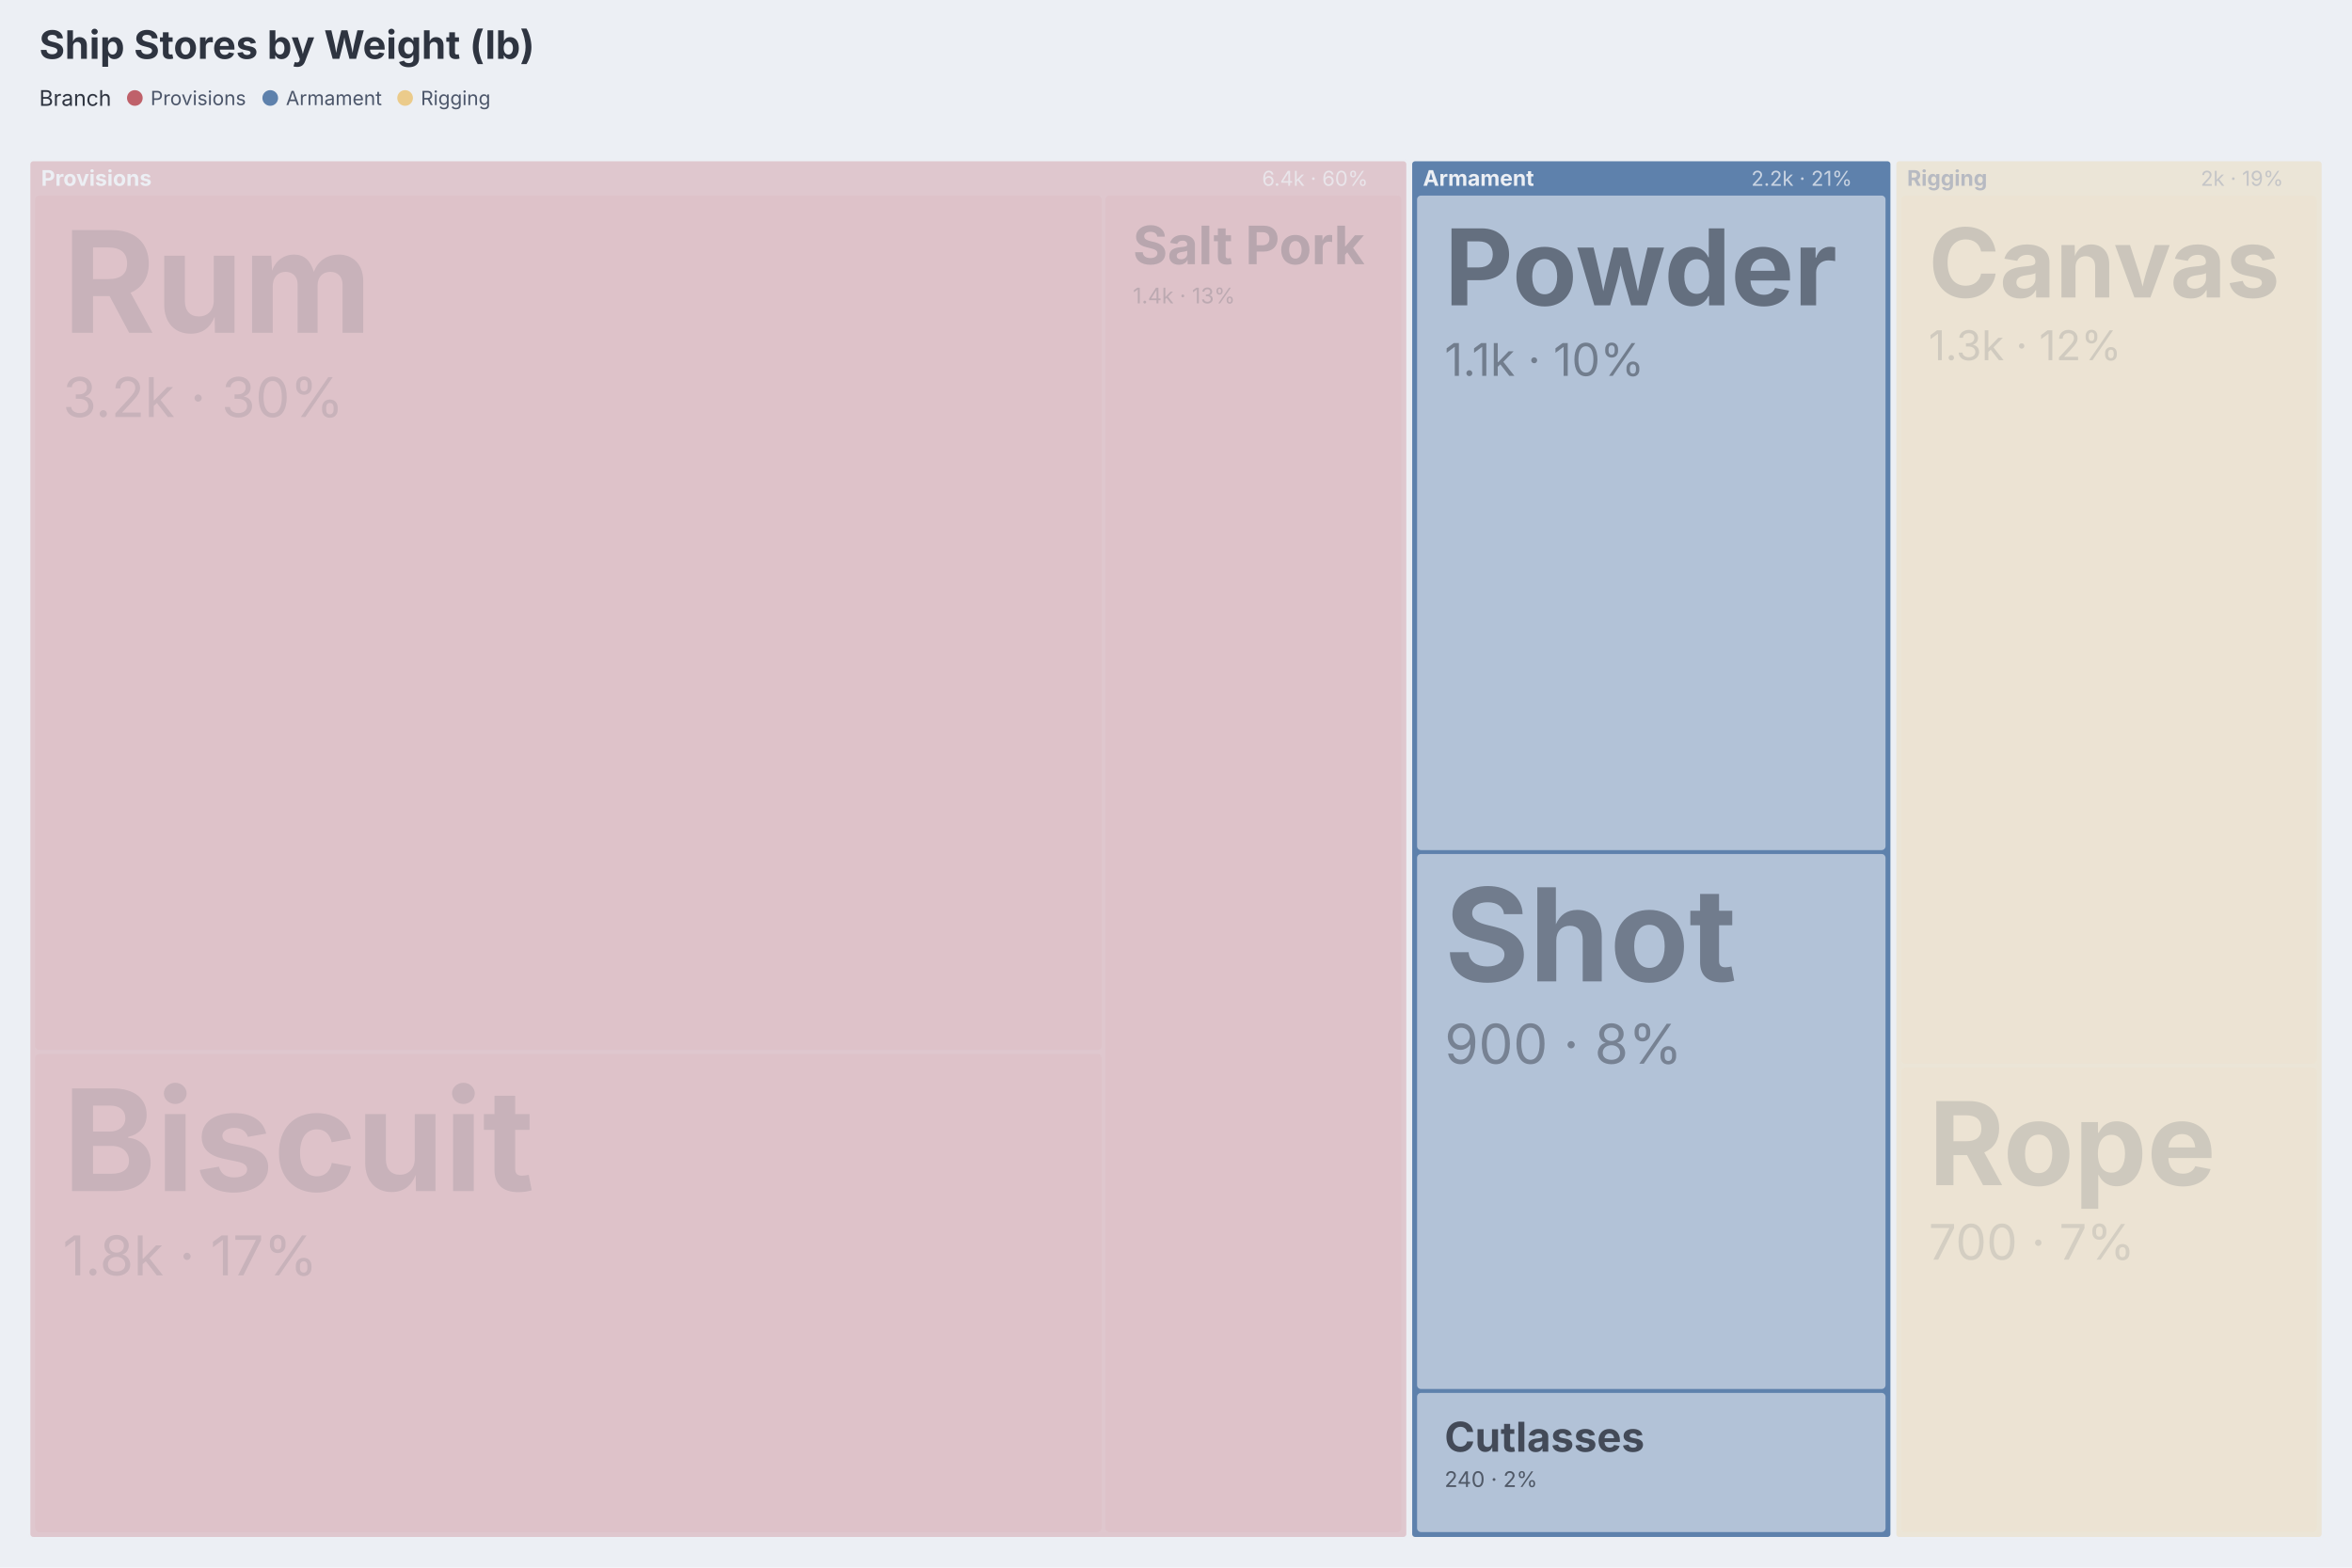
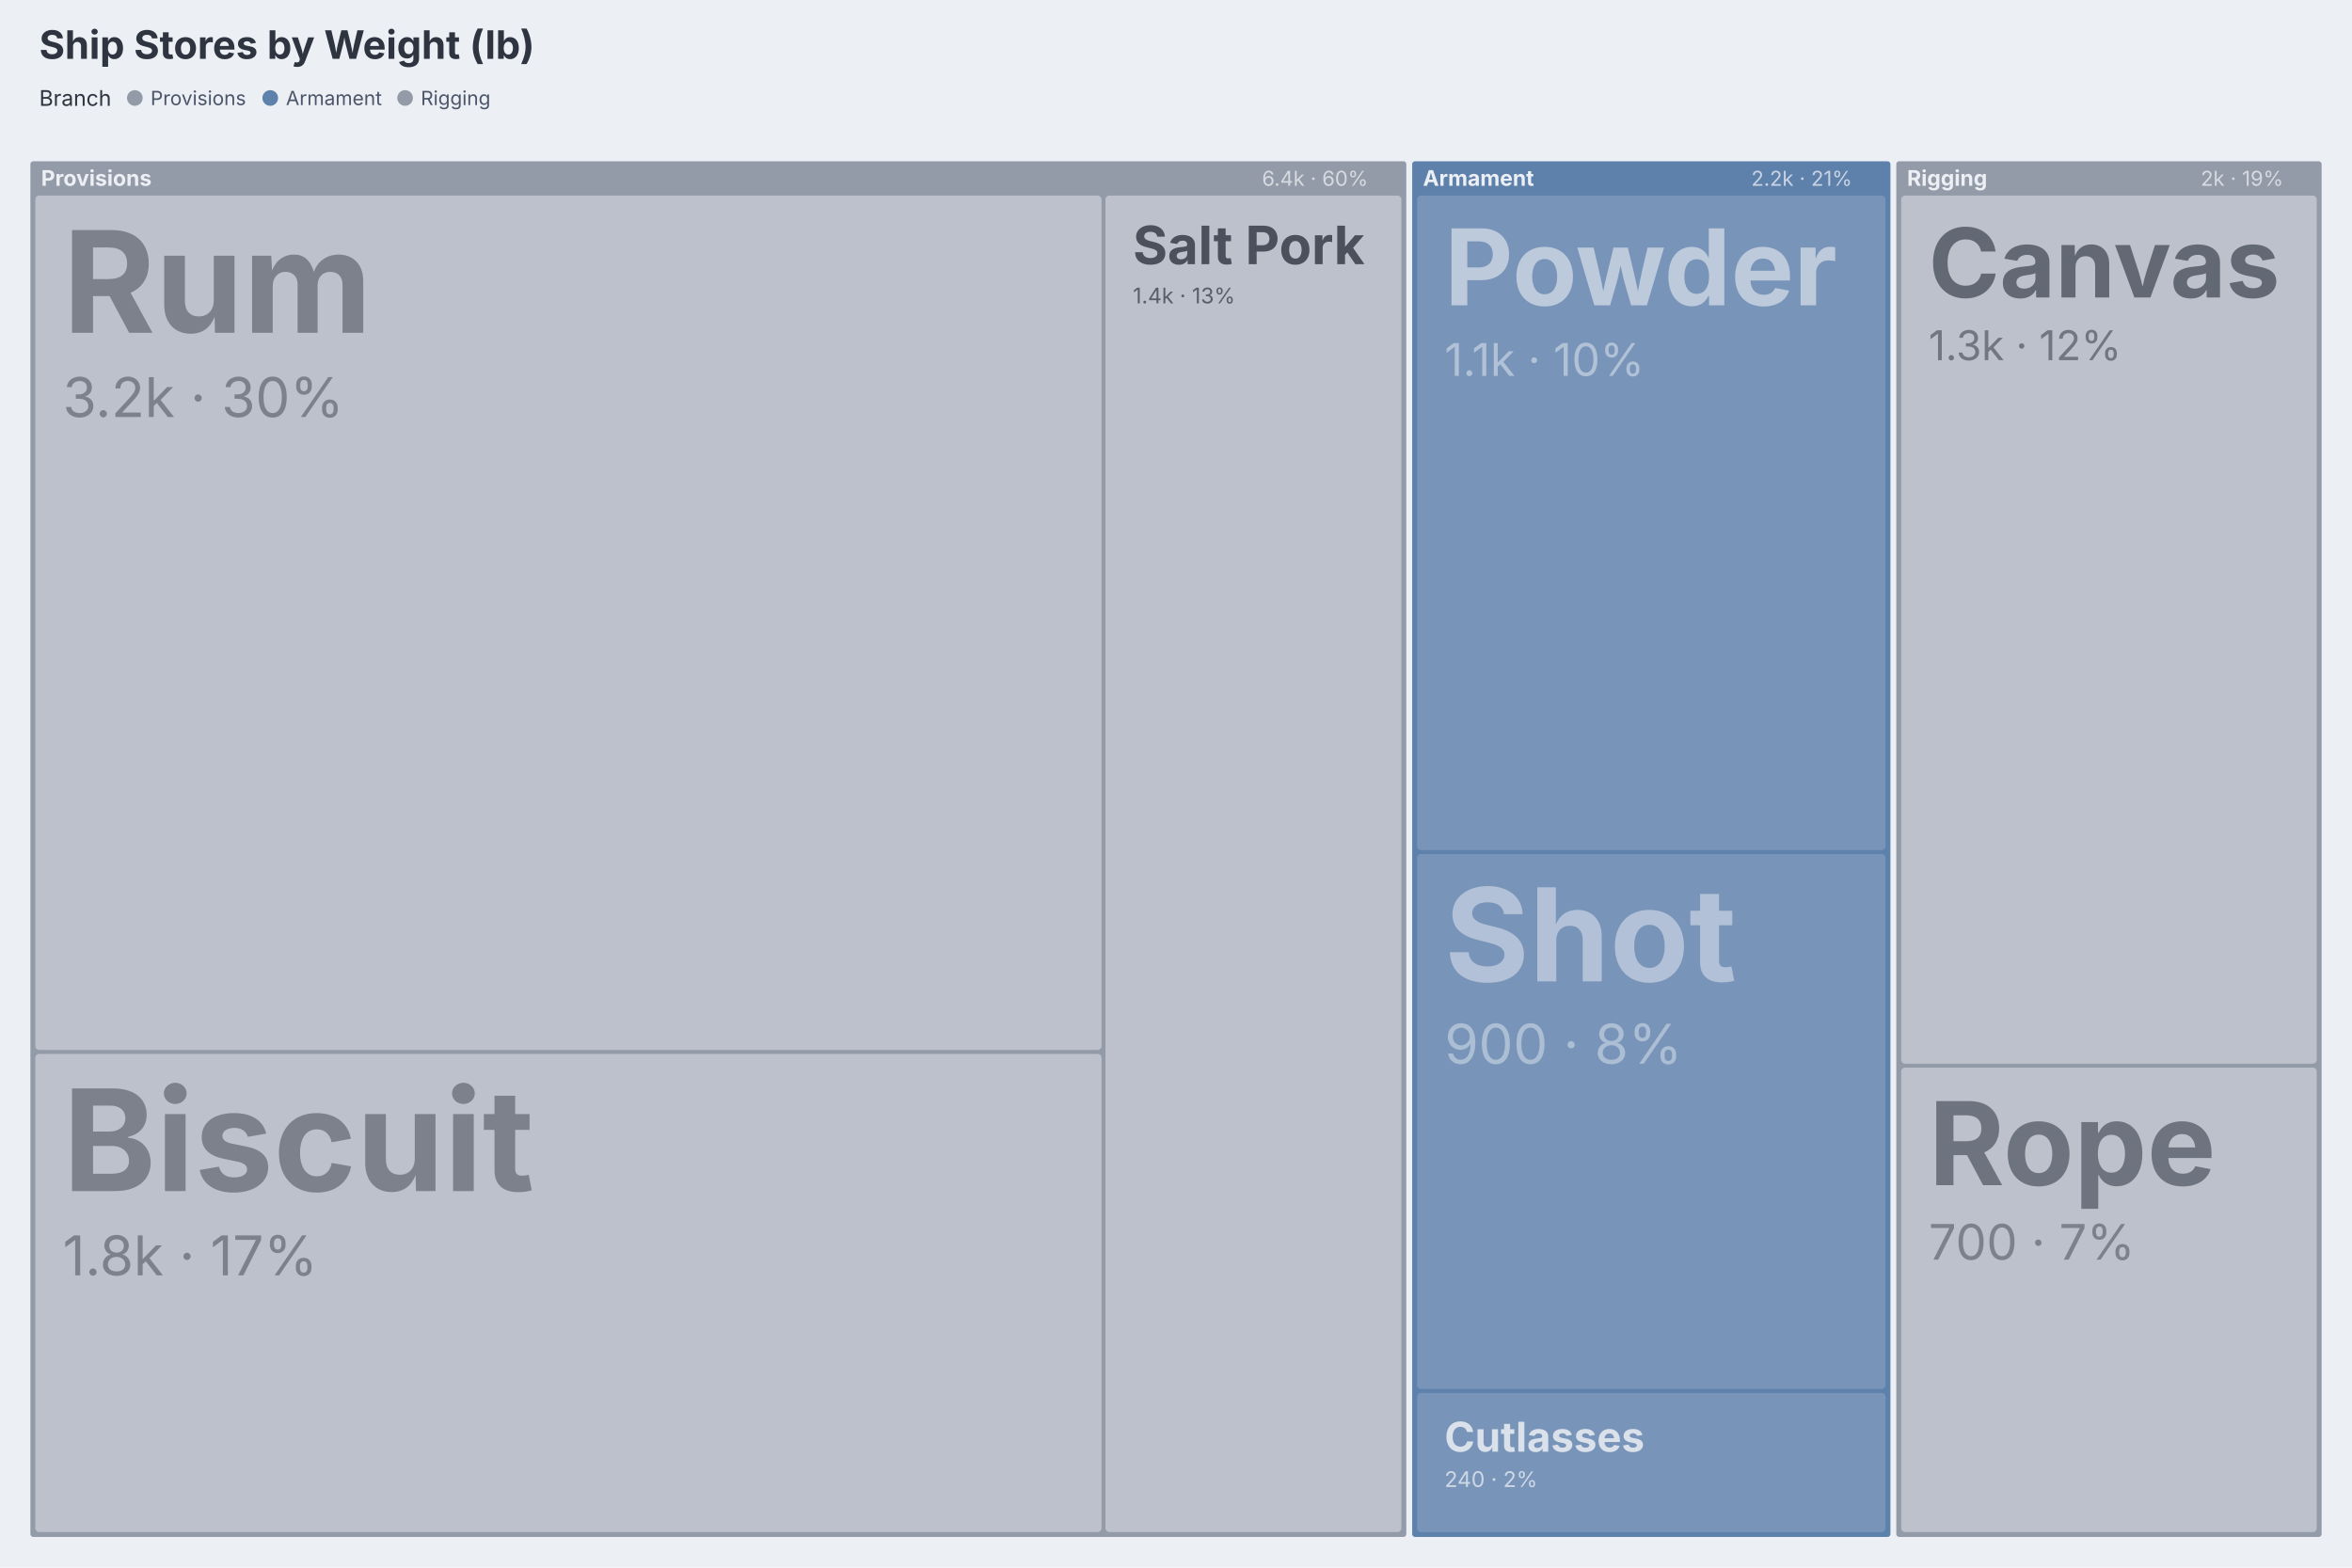
<svg xmlns="http://www.w3.org/2000/svg" aria-describedby="dgmo-desc-dbcfd876" role="img" aria-label="Ship Stores by Weight (lb) — Treemap diagram" width="1200" height="800" viewBox="0 0 1200 800" preserveAspectRatio="xMidYMin meet" class="dgmo-treemap" style="font-family: Inter, system-ui, Avenir, Helvetica, Arial, sans-serif; background: rgb(236, 239, 244);">
  <style>.dgmo-treemap-cell:hover{filter:saturate(1.4) brightness(1.06)}.dgmo-treemap-cell{transition:filter .12s ease, opacity .12s ease}@media (hover:hover){svg:has(.dgmo-treemap-cell[data-branch="Provisions"]:hover) .dgmo-treemap-cell[data-branch="Provisions"]{filter:saturate(1.4) brightness(1.06)}svg:has(.dgmo-treemap-cell[data-branch="Armament"]:hover) .dgmo-treemap-cell[data-branch="Armament"]{filter:saturate(1.4) brightness(1.06)}svg:has(.dgmo-treemap-cell[data-branch="Rigging"]:hover) .dgmo-treemap-cell[data-branch="Rigging"]{filter:saturate(1.4) brightness(1.06)}svg:has([data-legend-entry="provisions"]:hover) .dgmo-treemap-cell[data-branch="Provisions"]{filter:saturate(1.4) brightness(1.06)}svg:has(.dgmo-treemap-cell[data-branch="Provisions"]:hover) [data-legend-entry="provisions"]{filter:saturate(1.4) brightness(1.06)}svg:has([data-legend-entry="armament"]:hover) .dgmo-treemap-cell[data-branch="Armament"]{filter:saturate(1.4) brightness(1.06)}svg:has(.dgmo-treemap-cell[data-branch="Armament"]:hover) [data-legend-entry="armament"]{filter:saturate(1.4) brightness(1.06)}svg:has([data-legend-entry="rigging"]:hover) .dgmo-treemap-cell[data-branch="Rigging"]{filter:saturate(1.4) brightness(1.06)}svg:has(.dgmo-treemap-cell[data-branch="Rigging"]:hover) [data-legend-entry="rigging"]{filter:saturate(1.4) brightness(1.06)}}</style>
  <rect class="dgmo-canvas-bg" x="0" y="0" width="1200" height="800" fill="#eceff4" />
  <style>.dgmo-treemap-focus{opacity:.3;transition:opacity .12s}.dgmo-treemap-cell:hover .dgmo-treemap-focus{opacity:.7}</style>
  <text class="chart-title" x="20" y="30" text-anchor="start" fill="#2e3440" font-family="Inter, system-ui, Avenir, Helvetica, Arial, sans-serif" font-size="20" font-weight="bold" data-line-number="1">Ship Stores by Weight (lb)</text>
  <g class="dgmo-treemap-cells" transform="translate(12,63.81)">
-     <g class="dgmo-treemap-cell" transform="translate(3,18)" data-node-path="Provisions" data-branch="Provisions" data-line-number="4" opacity="0.28">
-       <rect class="dgmo-treemap-rect branch" width="703" height="703" rx="2" fill="#bf616a" fill-opacity="1" stroke="#eceff4" stroke-width="1" />
+     <g class="dgmo-treemap-cell" transform="translate(3,18)" data-node-path="Provisions" data-branch="Provisions" data-line-number="4">
+       <rect class="dgmo-treemap-rect branch" width="703" height="703" rx="2" fill="#949ba8" fill-opacity="1" stroke="#eceff4" stroke-width="1" />
      <text class="dgmo-treemap-header" x="6" y="13" font-size="11" font-weight="bold" fill="#eceff4">Provisions</text>
      <text class="dgmo-treemap-header-value" x="683" y="13" text-anchor="end" font-size="10.5" fill="#eceff4" opacity="0.75">6.4k · 60%</text>
    </g>
    <g class="dgmo-treemap-cell" transform="translate(708,18)" data-node-path="Armament" data-branch="Armament" data-line-number="8">
      <rect class="dgmo-treemap-rect branch" width="245" height="703" rx="2" fill="#5e81ac" fill-opacity="1" stroke="#eceff4" stroke-width="1" />
      <text class="dgmo-treemap-header" x="6" y="13" font-size="11" font-weight="bold" fill="#eceff4">Armament</text>
      <text class="dgmo-treemap-header-value" x="225" y="13" text-anchor="end" font-size="10.5" fill="#eceff4" opacity="0.75">2.2k · 21%</text>
    </g>
-     <g class="dgmo-treemap-cell" transform="translate(955,18)" data-node-path="Rigging" data-branch="Rigging" data-line-number="12" opacity="0.28">
-       <rect class="dgmo-treemap-rect branch" width="218" height="703" rx="2" fill="#ebcb8b" fill-opacity="1" stroke="#eceff4" stroke-width="1" />
-       <text class="dgmo-treemap-header" x="6" y="13" font-size="11" font-weight="bold" fill="#2e3440">Rigging</text>
-       <text class="dgmo-treemap-header-value" x="198" y="13" text-anchor="end" font-size="10.5" fill="#2e3440" opacity="0.75">2k · 19%</text>
+     <g class="dgmo-treemap-cell" transform="translate(955,18)" data-node-path="Rigging" data-branch="Rigging" data-line-number="12">
+       <rect class="dgmo-treemap-rect branch" width="218" height="703" rx="2" fill="#949ba8" fill-opacity="1" stroke="#eceff4" stroke-width="1" />
+       <text class="dgmo-treemap-header" x="6" y="13" font-size="11" font-weight="bold" fill="#eceff4">Rigging</text>
+       <text class="dgmo-treemap-header-value" x="198" y="13" text-anchor="end" font-size="10.5" fill="#eceff4" opacity="0.75">2k · 19%</text>
    </g>
-     <g class="dgmo-treemap-cell" transform="translate(6,36)" data-node-path="Provisions / Rum" data-branch="Provisions" data-line-number="5" opacity="0.28">
-       <rect class="dgmo-treemap-rect" width="544" height="436" rx="2" fill="#dab5bc" fill-opacity="1" stroke="#eceff4" stroke-width="0" />
+     <g class="dgmo-treemap-cell" transform="translate(6,36)" data-node-path="Provisions / Rum" data-branch="Provisions" data-line-number="5">
+       <rect class="dgmo-treemap-rect" width="544" height="436" rx="2" fill="#bcc1cb" fill-opacity="1" stroke="#eceff4" stroke-width="0" />
      <text class="dgmo-treemap-label" x="14" y="70" font-size="72" font-weight="bold" fill="#2e3440" opacity="0.45">Rum</text>
      <text class="dgmo-treemap-value" x="14" y="113" font-size="28" fill="#2e3440" opacity="0.45">3.2k · 30%</text>
    </g>
-     <g class="dgmo-treemap-cell" transform="translate(6,474)" data-node-path="Provisions / Biscuit" data-branch="Provisions" data-line-number="6" opacity="0.28">
-       <rect class="dgmo-treemap-rect" width="544" height="244" rx="2" fill="#dab5bc" fill-opacity="1" stroke="#eceff4" stroke-width="0" />
+     <g class="dgmo-treemap-cell" transform="translate(6,474)" data-node-path="Provisions / Biscuit" data-branch="Provisions" data-line-number="6">
+       <rect class="dgmo-treemap-rect" width="544" height="244" rx="2" fill="#bcc1cb" fill-opacity="1" stroke="#eceff4" stroke-width="0" />
      <text class="dgmo-treemap-label" x="14" y="70" font-size="72" font-weight="bold" fill="#2e3440" opacity="0.45">Biscuit</text>
      <text class="dgmo-treemap-value" x="14" y="113" font-size="28" fill="#2e3440" opacity="0.45">1.8k · 17%</text>
    </g>
-     <g class="dgmo-treemap-cell" transform="translate(552,36)" data-node-path="Provisions / Salt Pork" data-branch="Provisions" data-line-number="7" opacity="0.28">
-       <rect class="dgmo-treemap-rect" width="151" height="682" rx="2" fill="#dab5bc" fill-opacity="1" stroke="#eceff4" stroke-width="0" />
+     <g class="dgmo-treemap-cell" transform="translate(552,36)" data-node-path="Provisions / Salt Pork" data-branch="Provisions" data-line-number="7">
+       <rect class="dgmo-treemap-rect" width="151" height="682" rx="2" fill="#bcc1cb" fill-opacity="1" stroke="#eceff4" stroke-width="0" />
      <text class="dgmo-treemap-label" x="14" y="35" font-size="27" font-weight="bold" fill="#2e3440" opacity="0.796">Salt Pork</text>
      <text class="dgmo-treemap-value" x="14" y="55" font-size="11" fill="#2e3440" opacity="0.696">1.4k · 13%</text>
    </g>
    <g class="dgmo-treemap-cell" transform="translate(711,36)" data-node-path="Armament / Powder" data-branch="Armament" data-line-number="9">
-       <rect class="dgmo-treemap-rect" width="239" height="334" rx="2" fill="#b2c2d7" fill-opacity="1" stroke="#eceff4" stroke-width="0" />
-       <text class="dgmo-treemap-label" x="14" y="56" font-size="54" font-weight="bold" fill="#2e3440" opacity="0.589">Powder</text>
-       <text class="dgmo-treemap-value" x="14" y="92" font-size="23" fill="#2e3440" opacity="0.488">1.1k · 10%</text>
+       <rect class="dgmo-treemap-rect" width="239" height="334" rx="2" fill="#7895b9" fill-opacity="1" stroke="#eceff4" stroke-width="0" />
+       <text class="dgmo-treemap-label" x="14" y="56" font-size="54" font-weight="bold" fill="#eceff4" opacity="0.589">Powder</text>
+       <text class="dgmo-treemap-value" x="14" y="92" font-size="23" fill="#eceff4" opacity="0.488">1.1k · 10%</text>
    </g>
    <g class="dgmo-treemap-cell" transform="translate(711,372)" data-node-path="Armament / Shot" data-branch="Armament" data-line-number="10">
-       <rect class="dgmo-treemap-rect" width="239" height="273" rx="2" fill="#b2c2d7" fill-opacity="1" stroke="#eceff4" stroke-width="0" />
-       <text class="dgmo-treemap-label" x="14" y="65" font-size="66" font-weight="bold" fill="#2e3440" opacity="0.496">Shot</text>
-       <text class="dgmo-treemap-value" x="14" y="107" font-size="28" fill="#2e3440" opacity="0.45">900 · 8%</text>
+       <rect class="dgmo-treemap-rect" width="239" height="273" rx="2" fill="#7895b9" fill-opacity="1" stroke="#eceff4" stroke-width="0" />
+       <text class="dgmo-treemap-label" x="14" y="65" font-size="66" font-weight="bold" fill="#eceff4" opacity="0.496">Shot</text>
+       <text class="dgmo-treemap-value" x="14" y="107" font-size="28" fill="#eceff4" opacity="0.45">900 · 8%</text>
    </g>
    <g class="dgmo-treemap-cell" transform="translate(711,647)" data-node-path="Armament / Cutlasses" data-branch="Armament" data-line-number="11">
-       <rect class="dgmo-treemap-rect" width="239" height="71" rx="2" fill="#b2c2d7" fill-opacity="1" stroke="#eceff4" stroke-width="0" />
-       <text class="dgmo-treemap-label" x="14" y="30" font-size="21" font-weight="bold" fill="#2e3440" opacity="0.842">Cutlasses</text>
-       <text class="dgmo-treemap-value" x="14" y="48" font-size="11" fill="#2e3440" opacity="0.742">240 · 2%</text>
+       <rect class="dgmo-treemap-rect" width="239" height="71" rx="2" fill="#7895b9" fill-opacity="1" stroke="#eceff4" stroke-width="0" />
+       <text class="dgmo-treemap-label" x="14" y="30" font-size="21" font-weight="bold" fill="#eceff4" opacity="0.842">Cutlasses</text>
+       <text class="dgmo-treemap-value" x="14" y="48" font-size="11" fill="#eceff4" opacity="0.742">240 · 2%</text>
    </g>
-     <g class="dgmo-treemap-cell" transform="translate(958,36)" data-node-path="Rigging / Canvas" data-branch="Rigging" data-line-number="13" opacity="0.28">
-       <rect class="dgmo-treemap-rect" width="212" height="443" rx="2" fill="#ece0c9" fill-opacity="1" stroke="#eceff4" stroke-width="0" />
+     <g class="dgmo-treemap-cell" transform="translate(958,36)" data-node-path="Rigging / Canvas" data-branch="Rigging" data-line-number="13">
+       <rect class="dgmo-treemap-rect" width="212" height="443" rx="2" fill="#bcc1cb" fill-opacity="1" stroke="#eceff4" stroke-width="0" />
      <text class="dgmo-treemap-label" x="14" y="52" font-size="49" font-weight="bold" fill="#2e3440" opacity="0.627">Canvas</text>
      <text class="dgmo-treemap-value" x="14" y="84" font-size="21" fill="#2e3440" opacity="0.527">1.3k · 12%</text>
    </g>
-     <g class="dgmo-treemap-cell" transform="translate(958,481)" data-node-path="Rigging / Rope" data-branch="Rigging" data-line-number="14" opacity="0.28">
-       <rect class="dgmo-treemap-rect" width="212" height="237" rx="2" fill="#ece0c9" fill-opacity="1" stroke="#eceff4" stroke-width="0" />
+     <g class="dgmo-treemap-cell" transform="translate(958,481)" data-node-path="Rigging / Rope" data-branch="Rigging" data-line-number="14">
+       <rect class="dgmo-treemap-rect" width="212" height="237" rx="2" fill="#bcc1cb" fill-opacity="1" stroke="#eceff4" stroke-width="0" />
      <text class="dgmo-treemap-label" x="14" y="60" font-size="59" font-weight="bold" fill="#2e3440" opacity="0.55">Rope</text>
      <text class="dgmo-treemap-value" x="14" y="98" font-size="25" fill="#2e3440" opacity="0.45">700 · 7%</text>
    </g>
  </g>
  <g class="dgmo-treemap-legend" transform="translate(0, 36)">
    <g data-frame-legend="" data-dx="20" transform="translate(20,0)">
      <g class="dgmo-legend" data-legend-title-relation="below-title" data-legend-capsule-addon-width="0" data-legend-active="branch" data-legend-left="0" data-legend-right="238.265">
        <g transform="translate(0,0)" data-legend-group="branch">
          <text x="0" y="14" dominant-baseline="central" font-size="11" font-weight="normal" fill="#2e3440" font-family="Inter, system-ui, Avenir, Helvetica, Arial, sans-serif">Branch</text>
          <g data-legend-entry="provisions" data-series-name="Provisions">
            <rect data-legend-hit="" x="44.795" y="0" width="69.08" height="28" fill="transparent" />
-             <circle cx="48.795" cy="14" r="4" fill="#bf616a" />
+             <circle cx="48.795" cy="14" r="4" fill="#949ba8" />
            <text x="56.795" y="14" dominant-baseline="central" font-size="10" fill="#4c566a" font-family="Inter, system-ui, Avenir, Helvetica, Arial, sans-serif">Provisions</text>
          </g>
          <g data-legend-entry="armament" data-series-name="Armament">
            <rect data-legend-hit="" x="113.875" y="0" width="68.81" height="28" fill="transparent" />
            <circle cx="117.875" cy="14" r="4" fill="#5e81ac" />
            <text x="125.875" y="14" dominant-baseline="central" font-size="10" fill="#4c566a" font-family="Inter, system-ui, Avenir, Helvetica, Arial, sans-serif">Armament</text>
          </g>
          <g data-legend-entry="rigging" data-series-name="Rigging">
            <rect data-legend-hit="" x="182.685" y="0" width="55.58" height="28" fill="transparent" />
-             <circle cx="186.685" cy="14" r="4" fill="#ebcb8b" />
+             <circle cx="186.685" cy="14" r="4" fill="#949ba8" />
            <text x="194.685" y="14" dominant-baseline="central" font-size="10" fill="#4c566a" font-family="Inter, system-ui, Avenir, Helvetica, Arial, sans-serif">Rigging</text>
          </g>
        </g>
      </g>
    </g>
  </g>
</svg>
